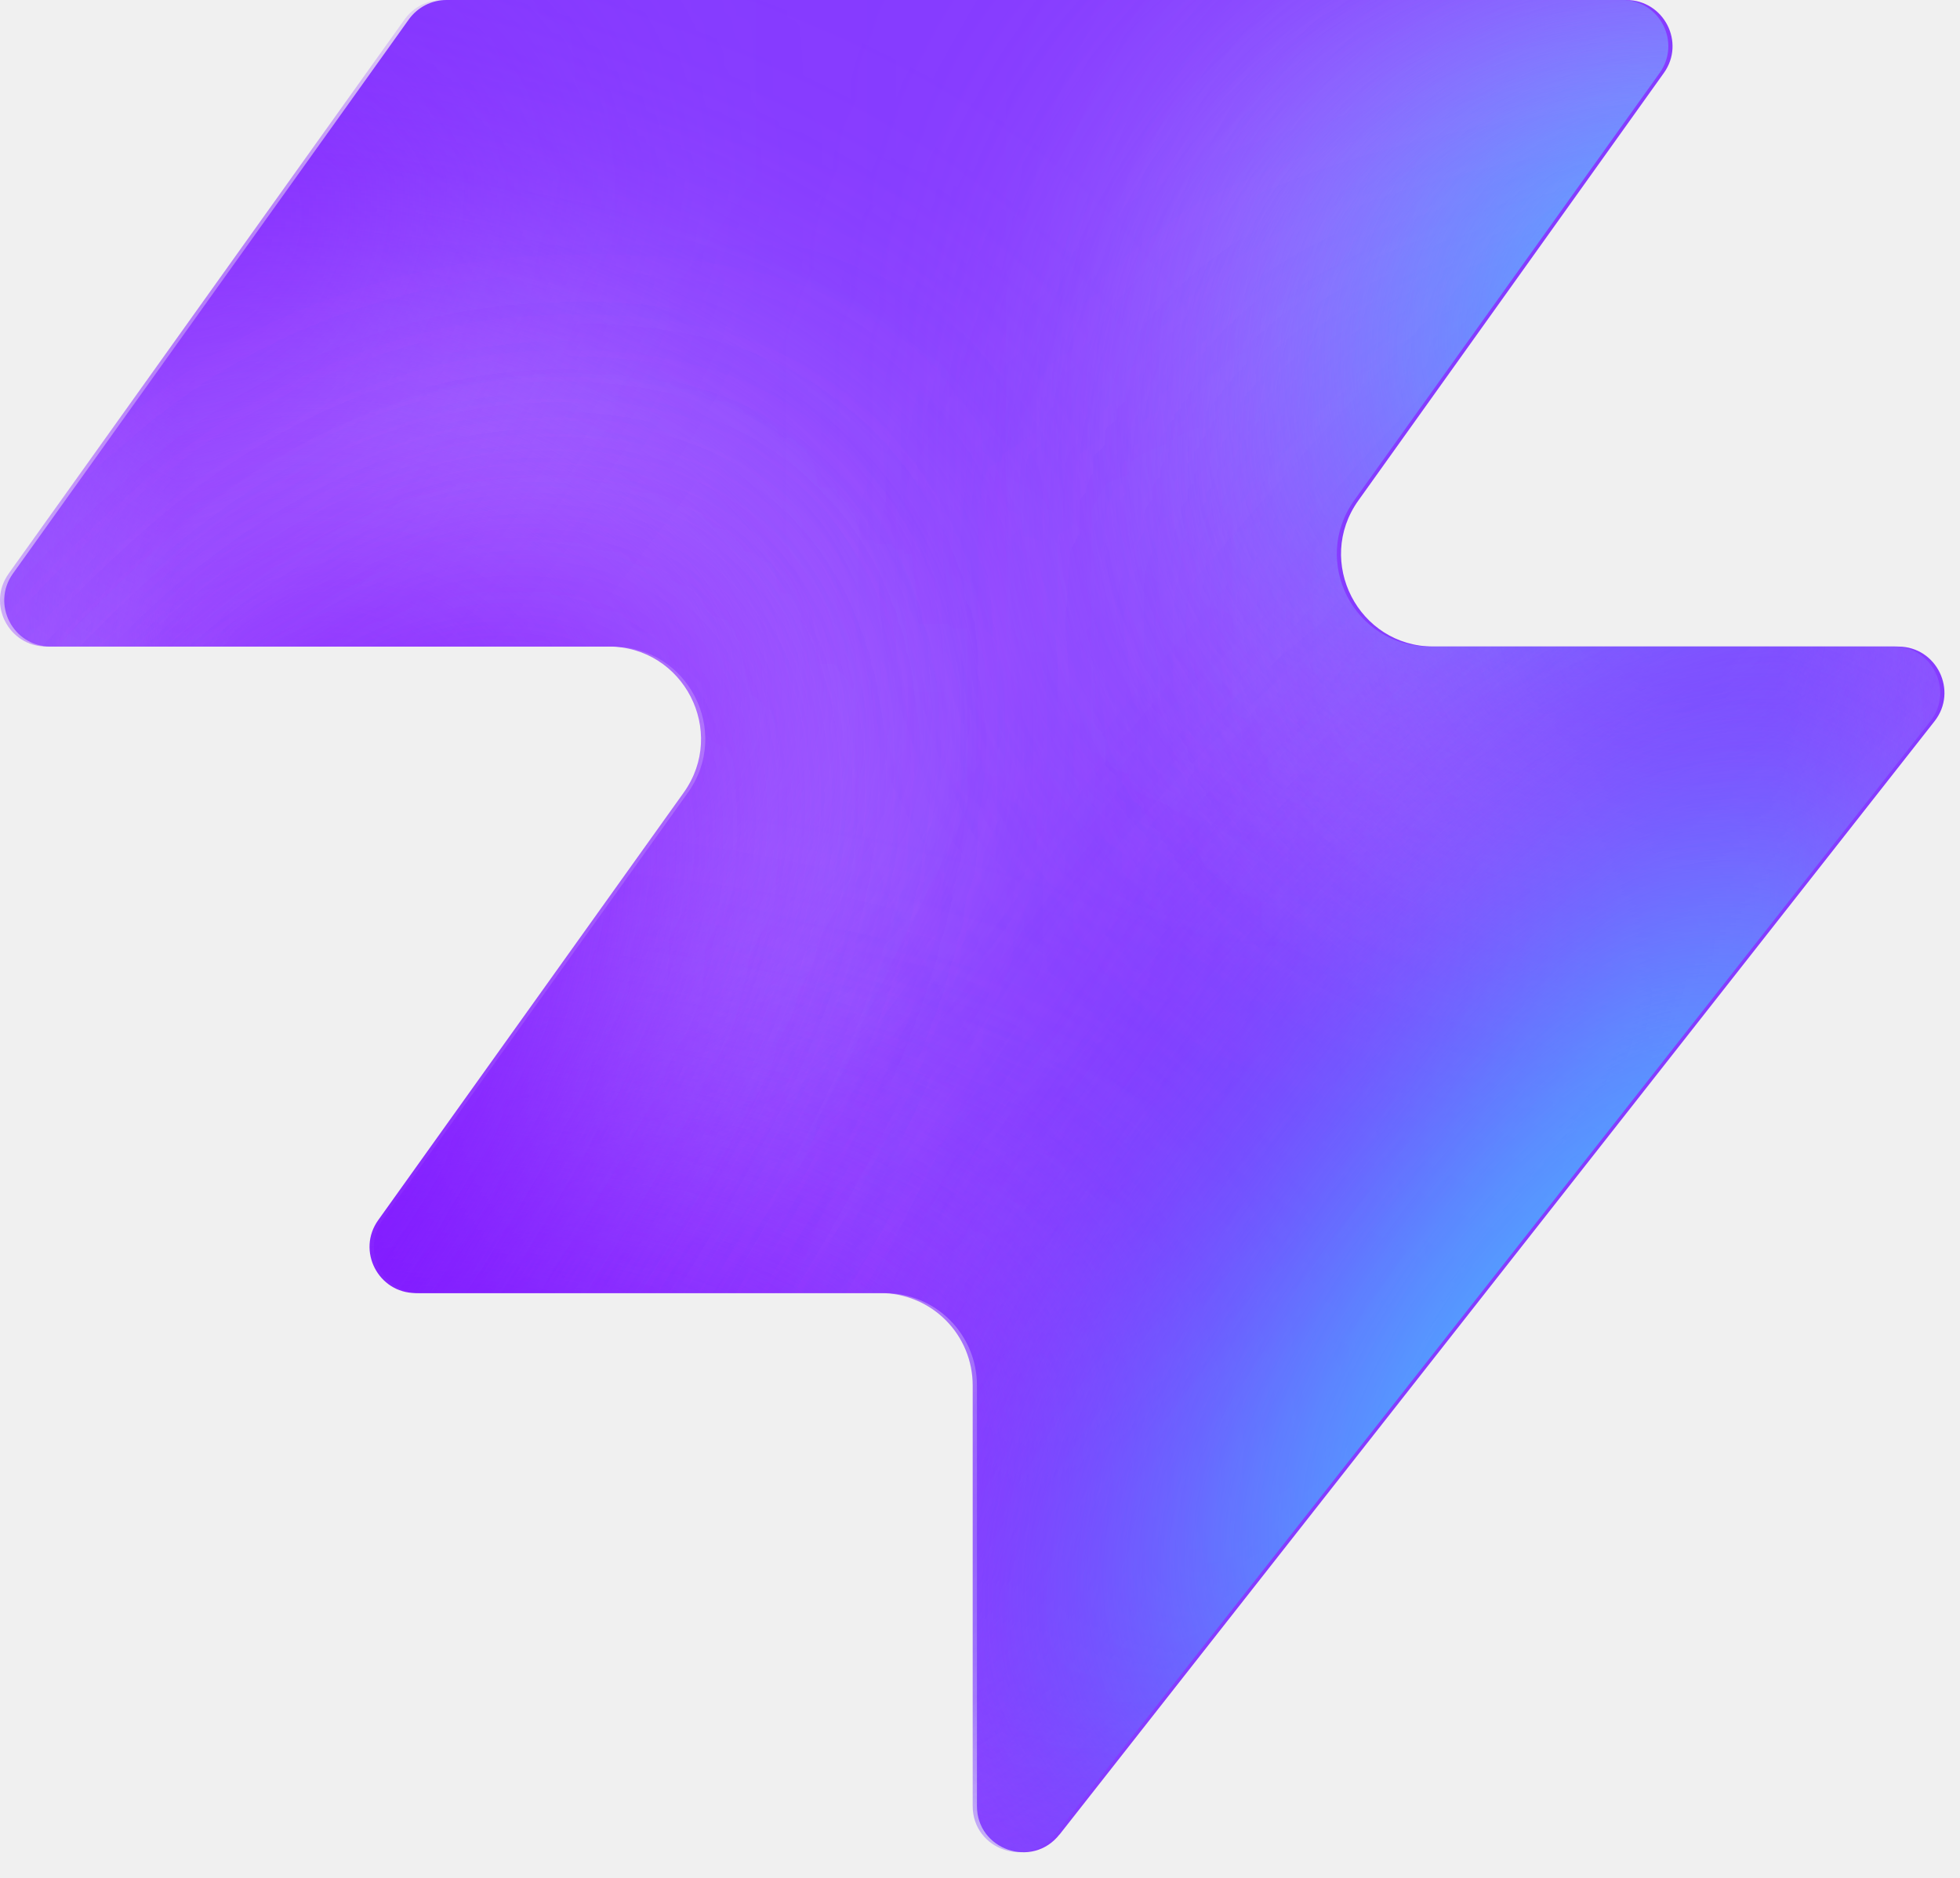
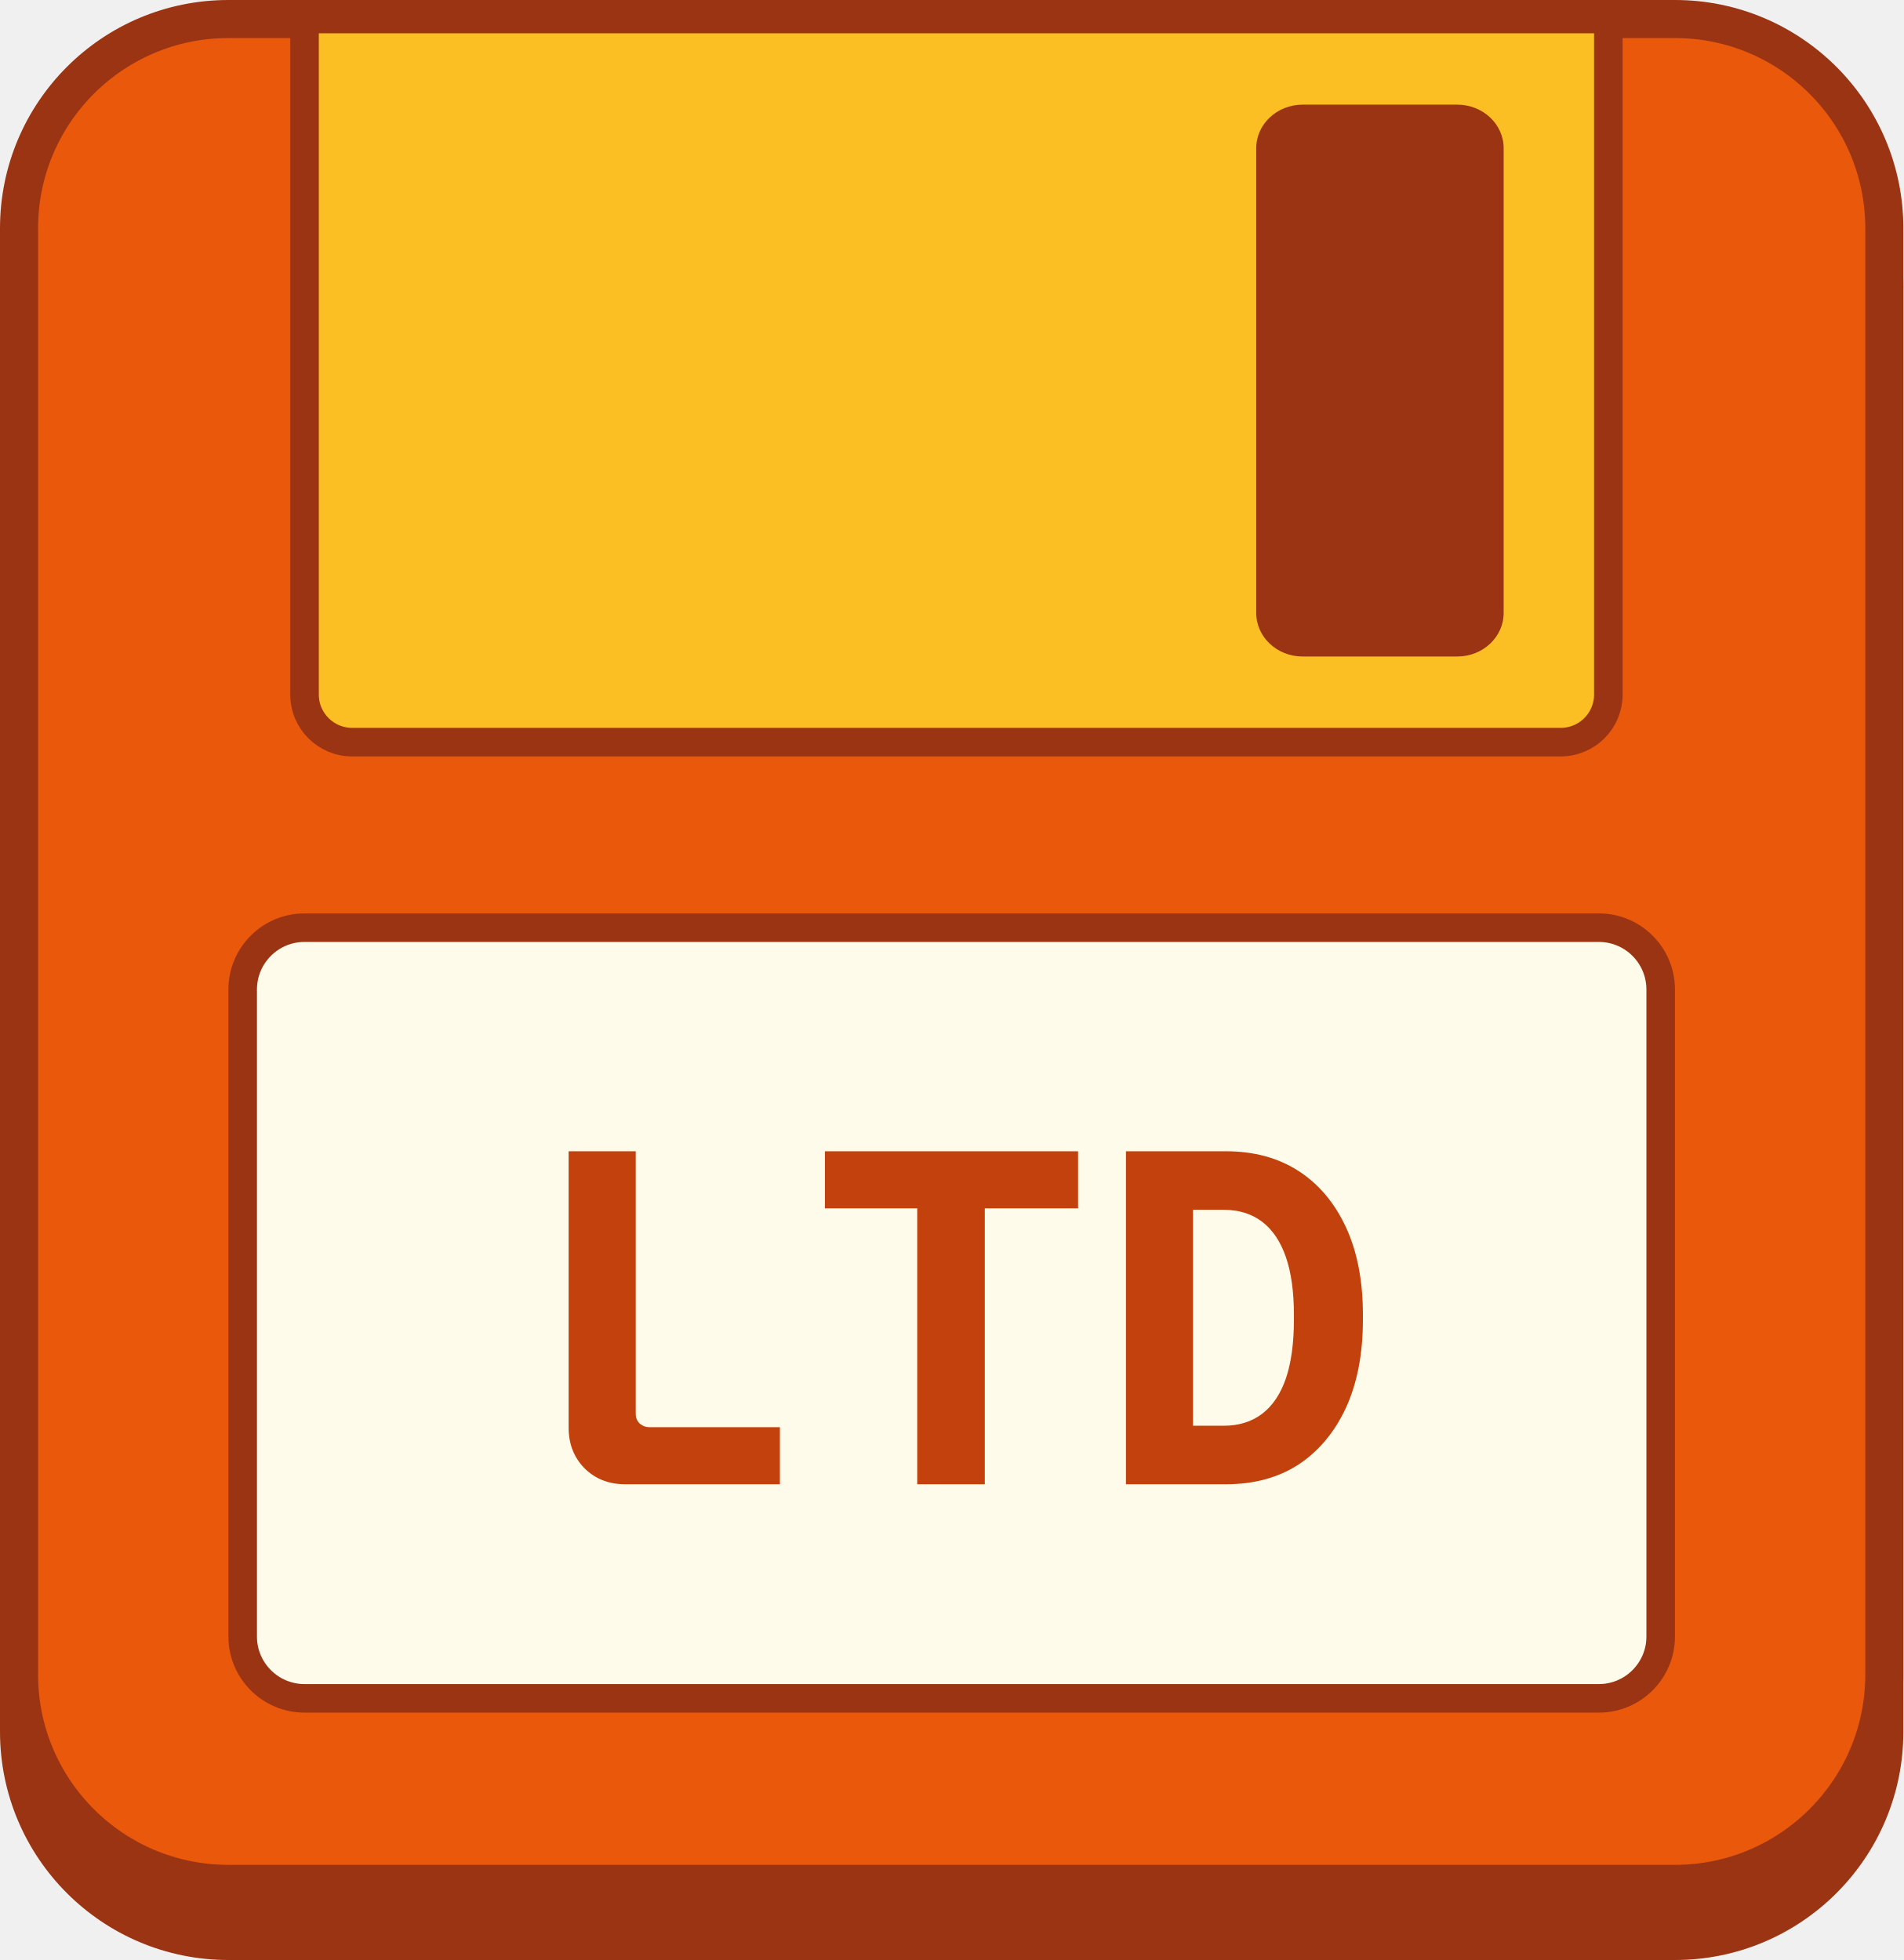
- <svg xmlns="http://www.w3.org/2000/svg" width="48" height="46" fill="none" viewBox="0 0 48 46">
-   <path fill="#863bff" d="M25.946 44.938c-.664.845-2.021.375-2.021-.698V33.937a2.26 2.26 0 0 0-2.262-2.262H10.287c-.92 0-1.456-1.04-.92-1.788l7.48-10.471c1.07-1.497 0-3.578-1.842-3.578H1.237c-.92 0-1.456-1.04-.92-1.788L10.013.474c.214-.297.556-.474.92-.474h28.894c.92 0 1.456 1.04.92 1.788l-7.48 10.471c-1.07 1.498 0 3.579 1.842 3.579h11.377c.943 0 1.473 1.088.89 1.83L25.947 44.94z" style="fill:#863bff;fill:color(display-p3 .525 .23 1);fill-opacity:1" />
-   <mask id="a" width="48" height="46" x="0" y="0" maskUnits="userSpaceOnUse" style="mask-type:alpha">
-     <path fill="#000" d="M25.842 44.938c-.664.844-2.021.375-2.021-.698V33.937a2.26 2.26 0 0 0-2.262-2.262H10.183c-.92 0-1.456-1.04-.92-1.788l7.48-10.471c1.07-1.498 0-3.579-1.842-3.579H1.133c-.92 0-1.456-1.04-.92-1.787L9.91.473c.214-.297.556-.474.92-.474h28.894c.92 0 1.456 1.04.92 1.788l-7.48 10.471c-1.07 1.498 0 3.578 1.842 3.578h11.377c.943 0 1.473 1.088.89 1.832L25.843 44.94z" style="fill:#000;fill-opacity:1" />
-   </mask>
-   <g mask="url(#a)">
-     <g filter="url(#b)">
-       <ellipse cx="5.508" cy="14.704" fill="#ede6ff" rx="5.508" ry="14.704" style="fill:#ede6ff;fill:color(display-p3 .927 .903 1);fill-opacity:1" transform="matrix(.00324 1 1 -.00324 -4.47 31.516)" />
-     </g>
-     <g filter="url(#c)">
-       <ellipse cx="10.399" cy="29.851" fill="#ede6ff" rx="10.399" ry="29.851" style="fill:#ede6ff;fill:color(display-p3 .927 .903 1);fill-opacity:1" transform="matrix(.00324 1 1 -.00324 -39.328 7.883)" />
-     </g>
-     <g filter="url(#d)">
-       <ellipse cx="5.508" cy="30.487" fill="#7e14ff" rx="5.508" ry="30.487" style="fill:#7e14ff;fill:color(display-p3 .492 .077 1);fill-opacity:1" transform="rotate(89.814 -25.913 -14.639)scale(1 -1)" />
-     </g>
-     <g filter="url(#e)">
-       <ellipse cx="5.508" cy="30.599" fill="#7e14ff" rx="5.508" ry="30.599" style="fill:#7e14ff;fill:color(display-p3 .492 .077 1);fill-opacity:1" transform="rotate(89.814 -32.644 -3.334)scale(1 -1)" />
-     </g>
-     <g filter="url(#f)">
-       <ellipse cx="5.508" cy="30.599" fill="#7e14ff" rx="5.508" ry="30.599" style="fill:#7e14ff;fill:color(display-p3 .492 .077 1);fill-opacity:1" transform="matrix(.00324 1 1 -.00324 -34.34 30.47)" />
-     </g>
-     <g filter="url(#g)">
-       <ellipse cx="14.072" cy="22.078" fill="#ede6ff" rx="14.072" ry="22.078" style="fill:#ede6ff;fill:color(display-p3 .927 .903 1);fill-opacity:1" transform="rotate(93.35 24.506 48.493)scale(-1 1)" />
-     </g>
-     <g filter="url(#h)">
-       <ellipse cx="3.47" cy="21.501" fill="#7e14ff" rx="3.47" ry="21.501" style="fill:#7e14ff;fill:color(display-p3 .492 .077 1);fill-opacity:1" transform="rotate(89.009 28.708 47.59)scale(-1 1)" />
-     </g>
-     <g filter="url(#i)">
-       <ellipse cx="3.47" cy="21.501" fill="#7e14ff" rx="3.47" ry="21.501" style="fill:#7e14ff;fill:color(display-p3 .492 .077 1);fill-opacity:1" transform="rotate(89.009 28.708 47.59)scale(-1 1)" />
-     </g>
-     <g filter="url(#j)">
-       <ellipse cx=".387" cy="8.972" fill="#7e14ff" rx="4.407" ry="29.108" style="fill:#7e14ff;fill:color(display-p3 .492 .077 1);fill-opacity:1" transform="rotate(39.51 .387 8.972)" />
-     </g>
-     <g filter="url(#k)">
-       <ellipse cx="47.523" cy="-6.092" fill="#7e14ff" rx="4.407" ry="29.108" style="fill:#7e14ff;fill:color(display-p3 .492 .077 1);fill-opacity:1" transform="rotate(37.892 47.523 -6.092)" />
-     </g>
-     <g filter="url(#l)">
-       <ellipse cx="41.412" cy="6.333" fill="#47bfff" rx="5.971" ry="9.665" style="fill:#47bfff;fill:color(display-p3 .28 .748 1);fill-opacity:1" transform="rotate(37.892 41.412 6.333)" />
-     </g>
-     <g filter="url(#m)">
-       <ellipse cx="-1.879" cy="38.332" fill="#7e14ff" rx="4.407" ry="29.108" style="fill:#7e14ff;fill:color(display-p3 .492 .077 1);fill-opacity:1" transform="rotate(37.892 -1.88 38.332)" />
-     </g>
-     <g filter="url(#n)">
-       <ellipse cx="-1.879" cy="38.332" fill="#7e14ff" rx="4.407" ry="29.108" style="fill:#7e14ff;fill:color(display-p3 .492 .077 1);fill-opacity:1" transform="rotate(37.892 -1.88 38.332)" />
-     </g>
-     <g filter="url(#o)">
-       <ellipse cx="35.651" cy="29.907" fill="#7e14ff" rx="4.407" ry="29.108" style="fill:#7e14ff;fill:color(display-p3 .492 .077 1);fill-opacity:1" transform="rotate(37.892 35.651 29.907)" />
-     </g>
-     <g filter="url(#p)">
-       <ellipse cx="38.418" cy="32.4" fill="#47bfff" rx="5.971" ry="15.297" style="fill:#47bfff;fill:color(display-p3 .28 .748 1);fill-opacity:1" transform="rotate(37.892 38.418 32.4)" />
-     </g>
+ <svg xmlns="http://www.w3.org/2000/svg" width="200" height="206" viewBox="0 0 200 206" fill="none">
+   <g clip-path="url(#clip0_1_2)">
+     <path d="M176 6H24C10.745 6 0 16.745 0 30V182C0 195.255 10.745 206 24 206H176C189.255 206 200 195.255 200 182V30C200 16.745 189.255 6 176 6Z" fill="#9A3412" />
+     <path d="M176 2H24C11.85 2 2 11.85 2 24V176C2 188.15 11.85 198 24 198H176C188.15 198 198 188.15 198 176V24C198 11.85 188.15 2 176 2Z" fill="#EA580C" stroke="#9A3412" stroke-width="4" />
+     <path d="M32 2H169V73C169 75.761 166.761 78 164 78H37C34.239 78 32 75.761 32 73V2Z" fill="#FBBF24" stroke="#9A3412" stroke-width="3" />
+     <path d="M153.125 11H136.875C134.183 11 132 13.05 132 15.579V64.421C132 66.95 134.183 69 136.875 69H153.125C155.817 69 158 66.95 158 64.421V15.579C158 13.05 155.817 11 153.125 11Z" fill="#9A3412" />
+     <path d="M168 97.5H32C28.41 97.5 25.5 100.41 25.5 104V172C25.5 175.59 28.41 178.5 32 178.5H168C171.59 178.5 174.5 175.59 174.5 172V104C174.5 100.41 171.59 97.5 168 97.5Z" fill="#FFFBEB" stroke="#9A3412" stroke-width="3" />
+     <path d="M65.7 156C63.967 156 62.533 155.433 61.4 154.3C60.3 153.167 59.75 151.75 59.75 150.05V121H66.8V148.6C66.8 149 66.933 149.333 67.2 149.6C67.5 149.867 67.85 150 68.25 150H81.95V156H65.7ZM96.38 156V123.95H103.48V156H96.38ZM86.68 127V121H113.28V127H86.68ZM118.311 156V121H128.811C131.744 121 134.278 121.683 136.411 123.05C138.544 124.417 140.211 126.383 141.411 128.95C142.611 131.517 143.211 134.6 143.211 138.2V138.7C143.211 142.3 142.611 145.4 141.411 148C140.211 150.567 138.544 152.55 136.411 153.95C134.278 155.317 131.744 156 128.811 156H118.311ZM125.361 152.35L122.461 149.85H128.561C130.161 149.85 131.511 149.433 132.611 148.6C133.711 147.767 134.544 146.533 135.111 144.9C135.678 143.233 135.961 141.167 135.961 138.7V138.2C135.961 135.767 135.678 133.733 135.111 132.1C134.544 130.467 133.711 129.233 132.611 128.4C131.511 127.567 130.161 127.15 128.561 127.15H122.461L125.361 124.65V152.35Z" fill="#C2410C" />
  </g>
  <defs>
-     <filter id="b" width="60.045" height="41.654" x="-19.77" y="16.149" color-interpolation-filters="sRGB" filterUnits="userSpaceOnUse">
-       <feFlood flood-opacity="0" result="BackgroundImageFix" />
-       <feBlend in="SourceGraphic" in2="BackgroundImageFix" result="shape" />
-       <feGaussianBlur result="effect1_foregroundBlur_2002_17158" stdDeviation="7.659" />
-     </filter>
-     <filter id="c" width="90.34" height="51.437" x="-54.613" y="-7.533" color-interpolation-filters="sRGB" filterUnits="userSpaceOnUse">
-       <feFlood flood-opacity="0" result="BackgroundImageFix" />
-       <feBlend in="SourceGraphic" in2="BackgroundImageFix" result="shape" />
-       <feGaussianBlur result="effect1_foregroundBlur_2002_17158" stdDeviation="7.659" />
-     </filter>
-     <filter id="d" width="79.355" height="29.4" x="-49.64" y="2.03" color-interpolation-filters="sRGB" filterUnits="userSpaceOnUse">
-       <feFlood flood-opacity="0" result="BackgroundImageFix" />
-       <feBlend in="SourceGraphic" in2="BackgroundImageFix" result="shape" />
-       <feGaussianBlur result="effect1_foregroundBlur_2002_17158" stdDeviation="4.596" />
-     </filter>
-     <filter id="e" width="79.579" height="29.4" x="-45.045" y="20.029" color-interpolation-filters="sRGB" filterUnits="userSpaceOnUse">
-       <feFlood flood-opacity="0" result="BackgroundImageFix" />
-       <feBlend in="SourceGraphic" in2="BackgroundImageFix" result="shape" />
-       <feGaussianBlur result="effect1_foregroundBlur_2002_17158" stdDeviation="4.596" />
-     </filter>
-     <filter id="f" width="79.579" height="29.4" x="-43.513" y="21.178" color-interpolation-filters="sRGB" filterUnits="userSpaceOnUse">
-       <feFlood flood-opacity="0" result="BackgroundImageFix" />
-       <feBlend in="SourceGraphic" in2="BackgroundImageFix" result="shape" />
-       <feGaussianBlur result="effect1_foregroundBlur_2002_17158" stdDeviation="4.596" />
-     </filter>
-     <filter id="g" width="74.749" height="58.852" x="15.756" y="-17.901" color-interpolation-filters="sRGB" filterUnits="userSpaceOnUse">
-       <feFlood flood-opacity="0" result="BackgroundImageFix" />
-       <feBlend in="SourceGraphic" in2="BackgroundImageFix" result="shape" />
-       <feGaussianBlur result="effect1_foregroundBlur_2002_17158" stdDeviation="7.659" />
-     </filter>
-     <filter id="h" width="61.377" height="25.362" x="23.548" y="2.284" color-interpolation-filters="sRGB" filterUnits="userSpaceOnUse">
-       <feFlood flood-opacity="0" result="BackgroundImageFix" />
-       <feBlend in="SourceGraphic" in2="BackgroundImageFix" result="shape" />
-       <feGaussianBlur result="effect1_foregroundBlur_2002_17158" stdDeviation="4.596" />
-     </filter>
-     <filter id="i" width="61.377" height="25.362" x="23.548" y="2.284" color-interpolation-filters="sRGB" filterUnits="userSpaceOnUse">
-       <feFlood flood-opacity="0" result="BackgroundImageFix" />
-       <feBlend in="SourceGraphic" in2="BackgroundImageFix" result="shape" />
-       <feGaussianBlur result="effect1_foregroundBlur_2002_17158" stdDeviation="4.596" />
-     </filter>
-     <filter id="j" width="56.045" height="63.649" x="-27.636" y="-22.853" color-interpolation-filters="sRGB" filterUnits="userSpaceOnUse">
-       <feFlood flood-opacity="0" result="BackgroundImageFix" />
-       <feBlend in="SourceGraphic" in2="BackgroundImageFix" result="shape" />
-       <feGaussianBlur result="effect1_foregroundBlur_2002_17158" stdDeviation="4.596" />
-     </filter>
-     <filter id="k" width="54.814" height="64.646" x="20.116" y="-38.415" color-interpolation-filters="sRGB" filterUnits="userSpaceOnUse">
-       <feFlood flood-opacity="0" result="BackgroundImageFix" />
-       <feBlend in="SourceGraphic" in2="BackgroundImageFix" result="shape" />
-       <feGaussianBlur result="effect1_foregroundBlur_2002_17158" stdDeviation="4.596" />
-     </filter>
-     <filter id="l" width="33.541" height="35.313" x="24.641" y="-11.323" color-interpolation-filters="sRGB" filterUnits="userSpaceOnUse">
-       <feFlood flood-opacity="0" result="BackgroundImageFix" />
-       <feBlend in="SourceGraphic" in2="BackgroundImageFix" result="shape" />
-       <feGaussianBlur result="effect1_foregroundBlur_2002_17158" stdDeviation="4.596" />
-     </filter>
-     <filter id="m" width="54.814" height="64.646" x="-29.286" y="6.009" color-interpolation-filters="sRGB" filterUnits="userSpaceOnUse">
-       <feFlood flood-opacity="0" result="BackgroundImageFix" />
-       <feBlend in="SourceGraphic" in2="BackgroundImageFix" result="shape" />
-       <feGaussianBlur result="effect1_foregroundBlur_2002_17158" stdDeviation="4.596" />
-     </filter>
-     <filter id="n" width="54.814" height="64.646" x="-29.286" y="6.009" color-interpolation-filters="sRGB" filterUnits="userSpaceOnUse">
-       <feFlood flood-opacity="0" result="BackgroundImageFix" />
-       <feBlend in="SourceGraphic" in2="BackgroundImageFix" result="shape" />
-       <feGaussianBlur result="effect1_foregroundBlur_2002_17158" stdDeviation="4.596" />
-     </filter>
-     <filter id="o" width="54.814" height="64.646" x="8.244" y="-2.416" color-interpolation-filters="sRGB" filterUnits="userSpaceOnUse">
-       <feFlood flood-opacity="0" result="BackgroundImageFix" />
-       <feBlend in="SourceGraphic" in2="BackgroundImageFix" result="shape" />
-       <feGaussianBlur result="effect1_foregroundBlur_2002_17158" stdDeviation="4.596" />
-     </filter>
-     <filter id="p" width="39.409" height="43.623" x="18.713" y="10.588" color-interpolation-filters="sRGB" filterUnits="userSpaceOnUse">
-       <feFlood flood-opacity="0" result="BackgroundImageFix" />
-       <feBlend in="SourceGraphic" in2="BackgroundImageFix" result="shape" />
-       <feGaussianBlur result="effect1_foregroundBlur_2002_17158" stdDeviation="4.596" />
-     </filter>
+     <clipPath id="clip0_1_2">
+       <rect width="200" height="206" fill="white" />
+     </clipPath>
  </defs>
</svg>
